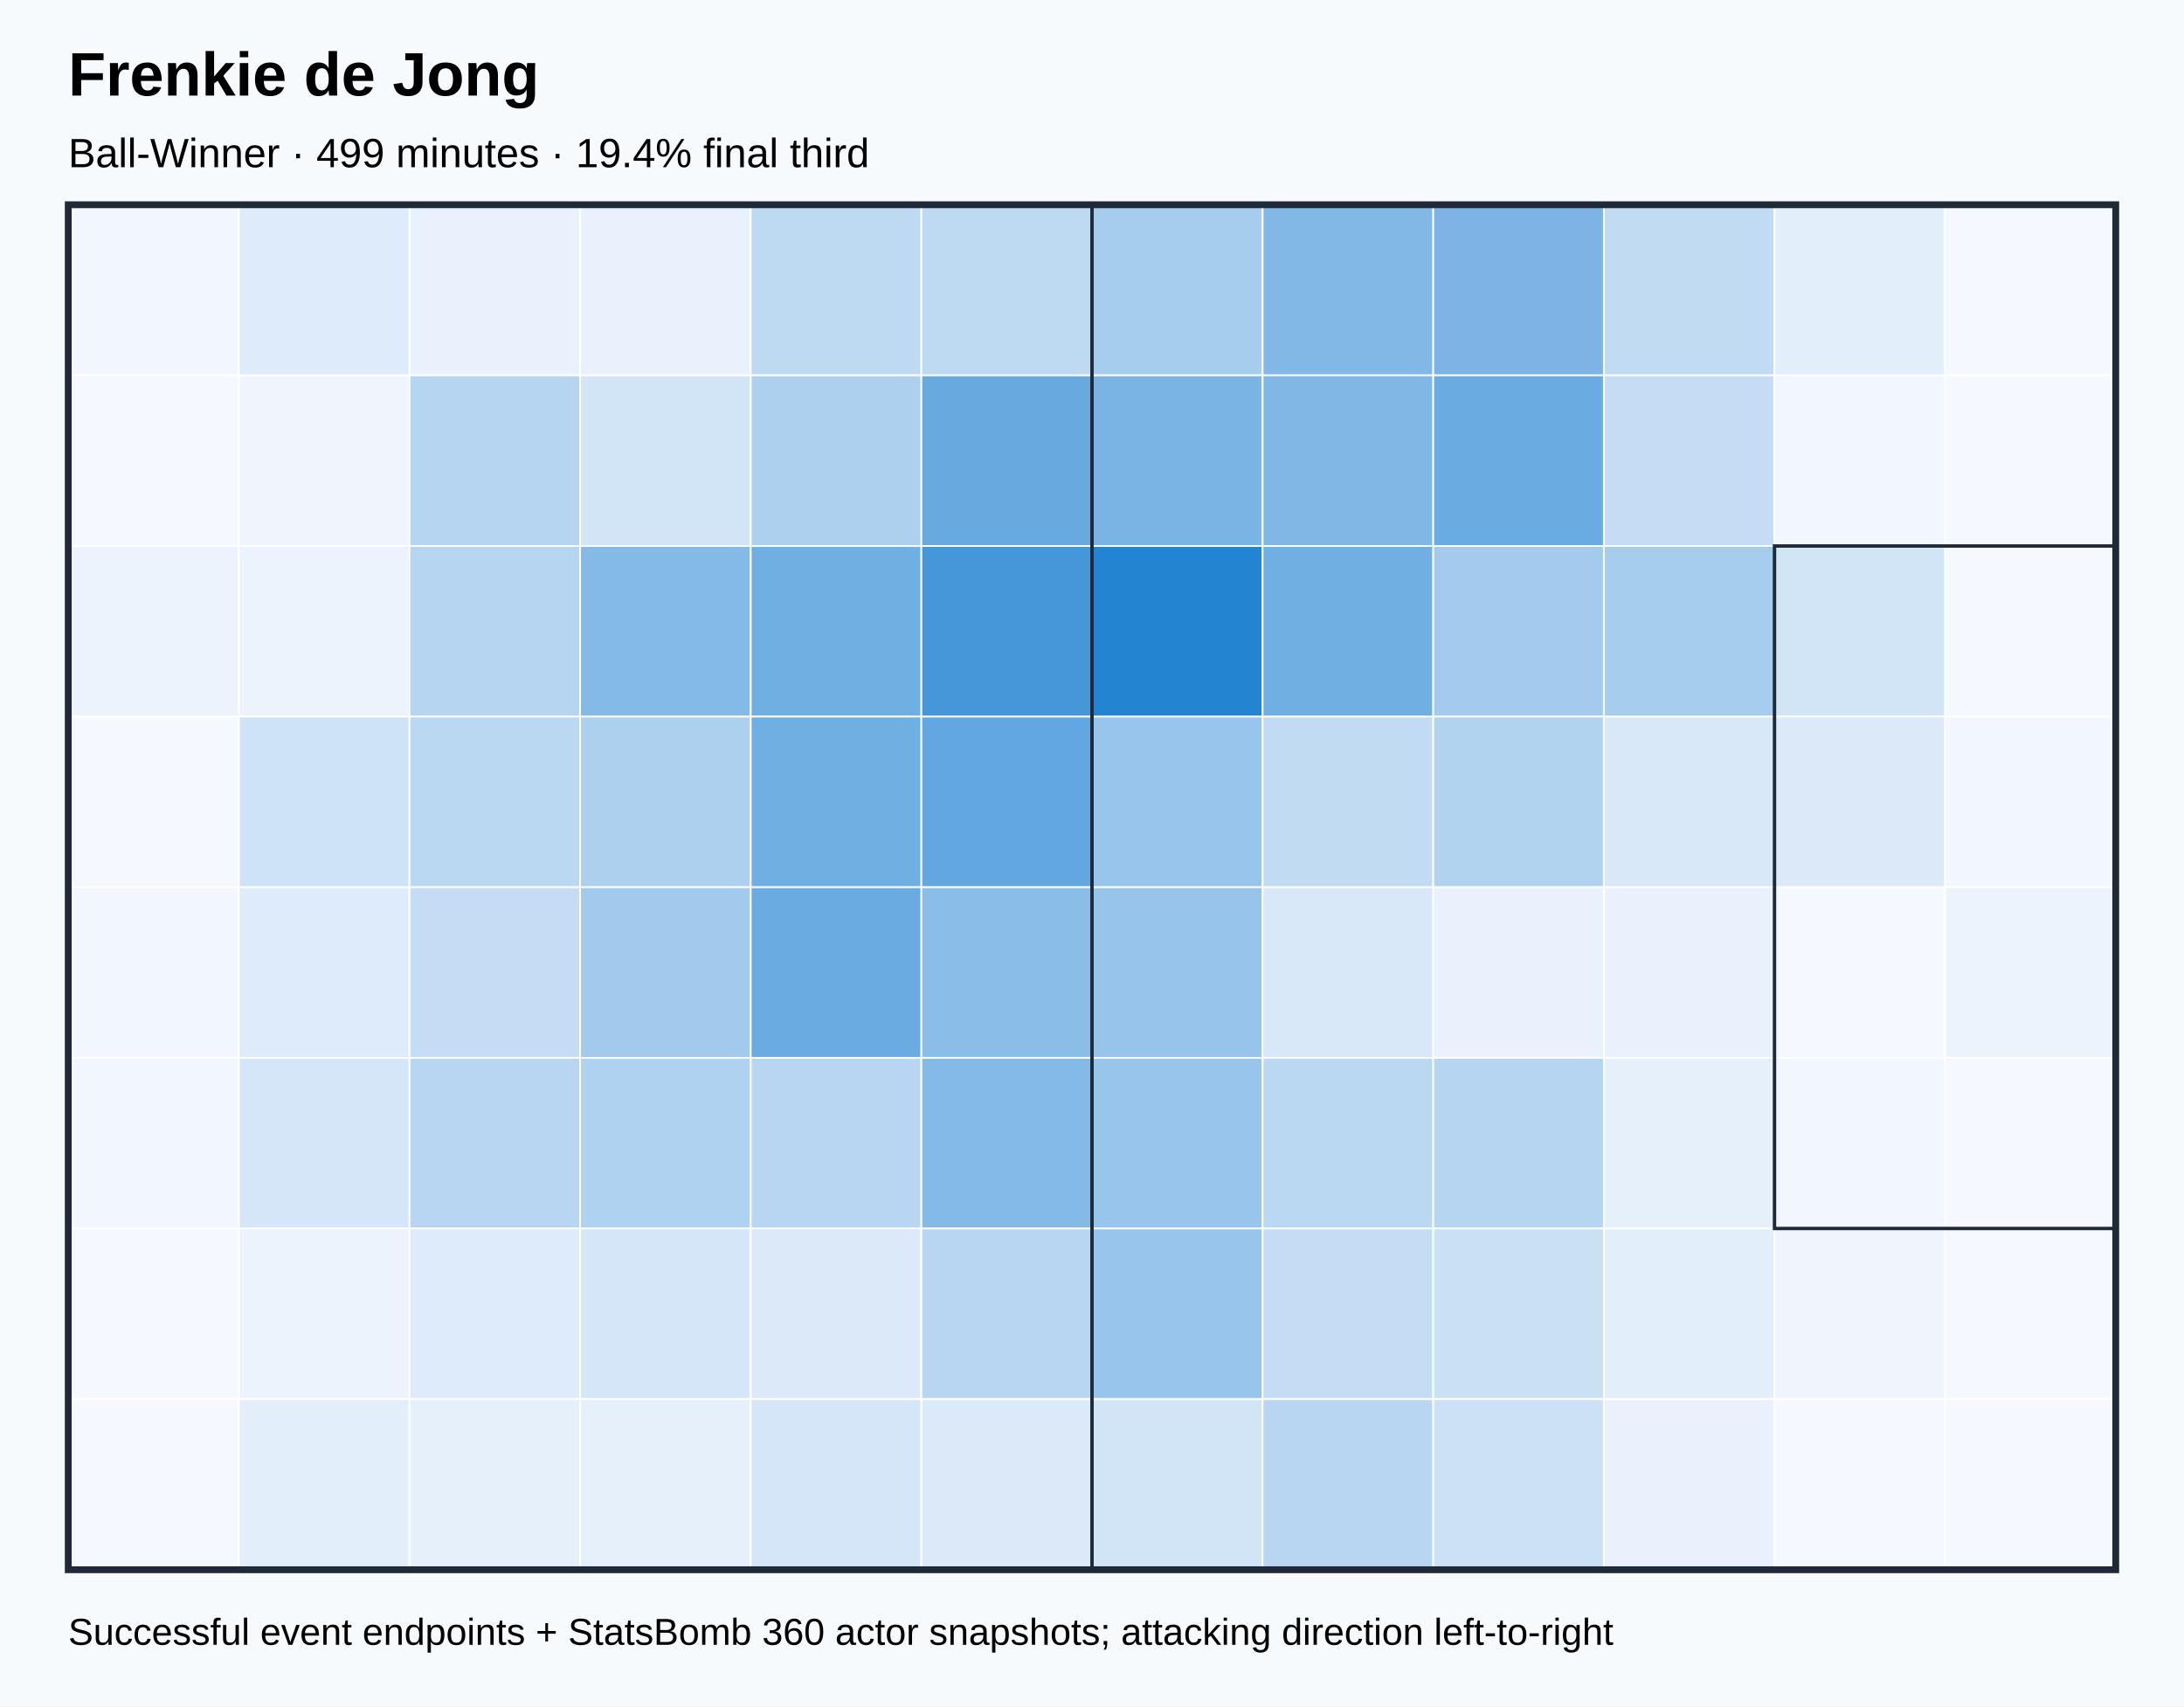
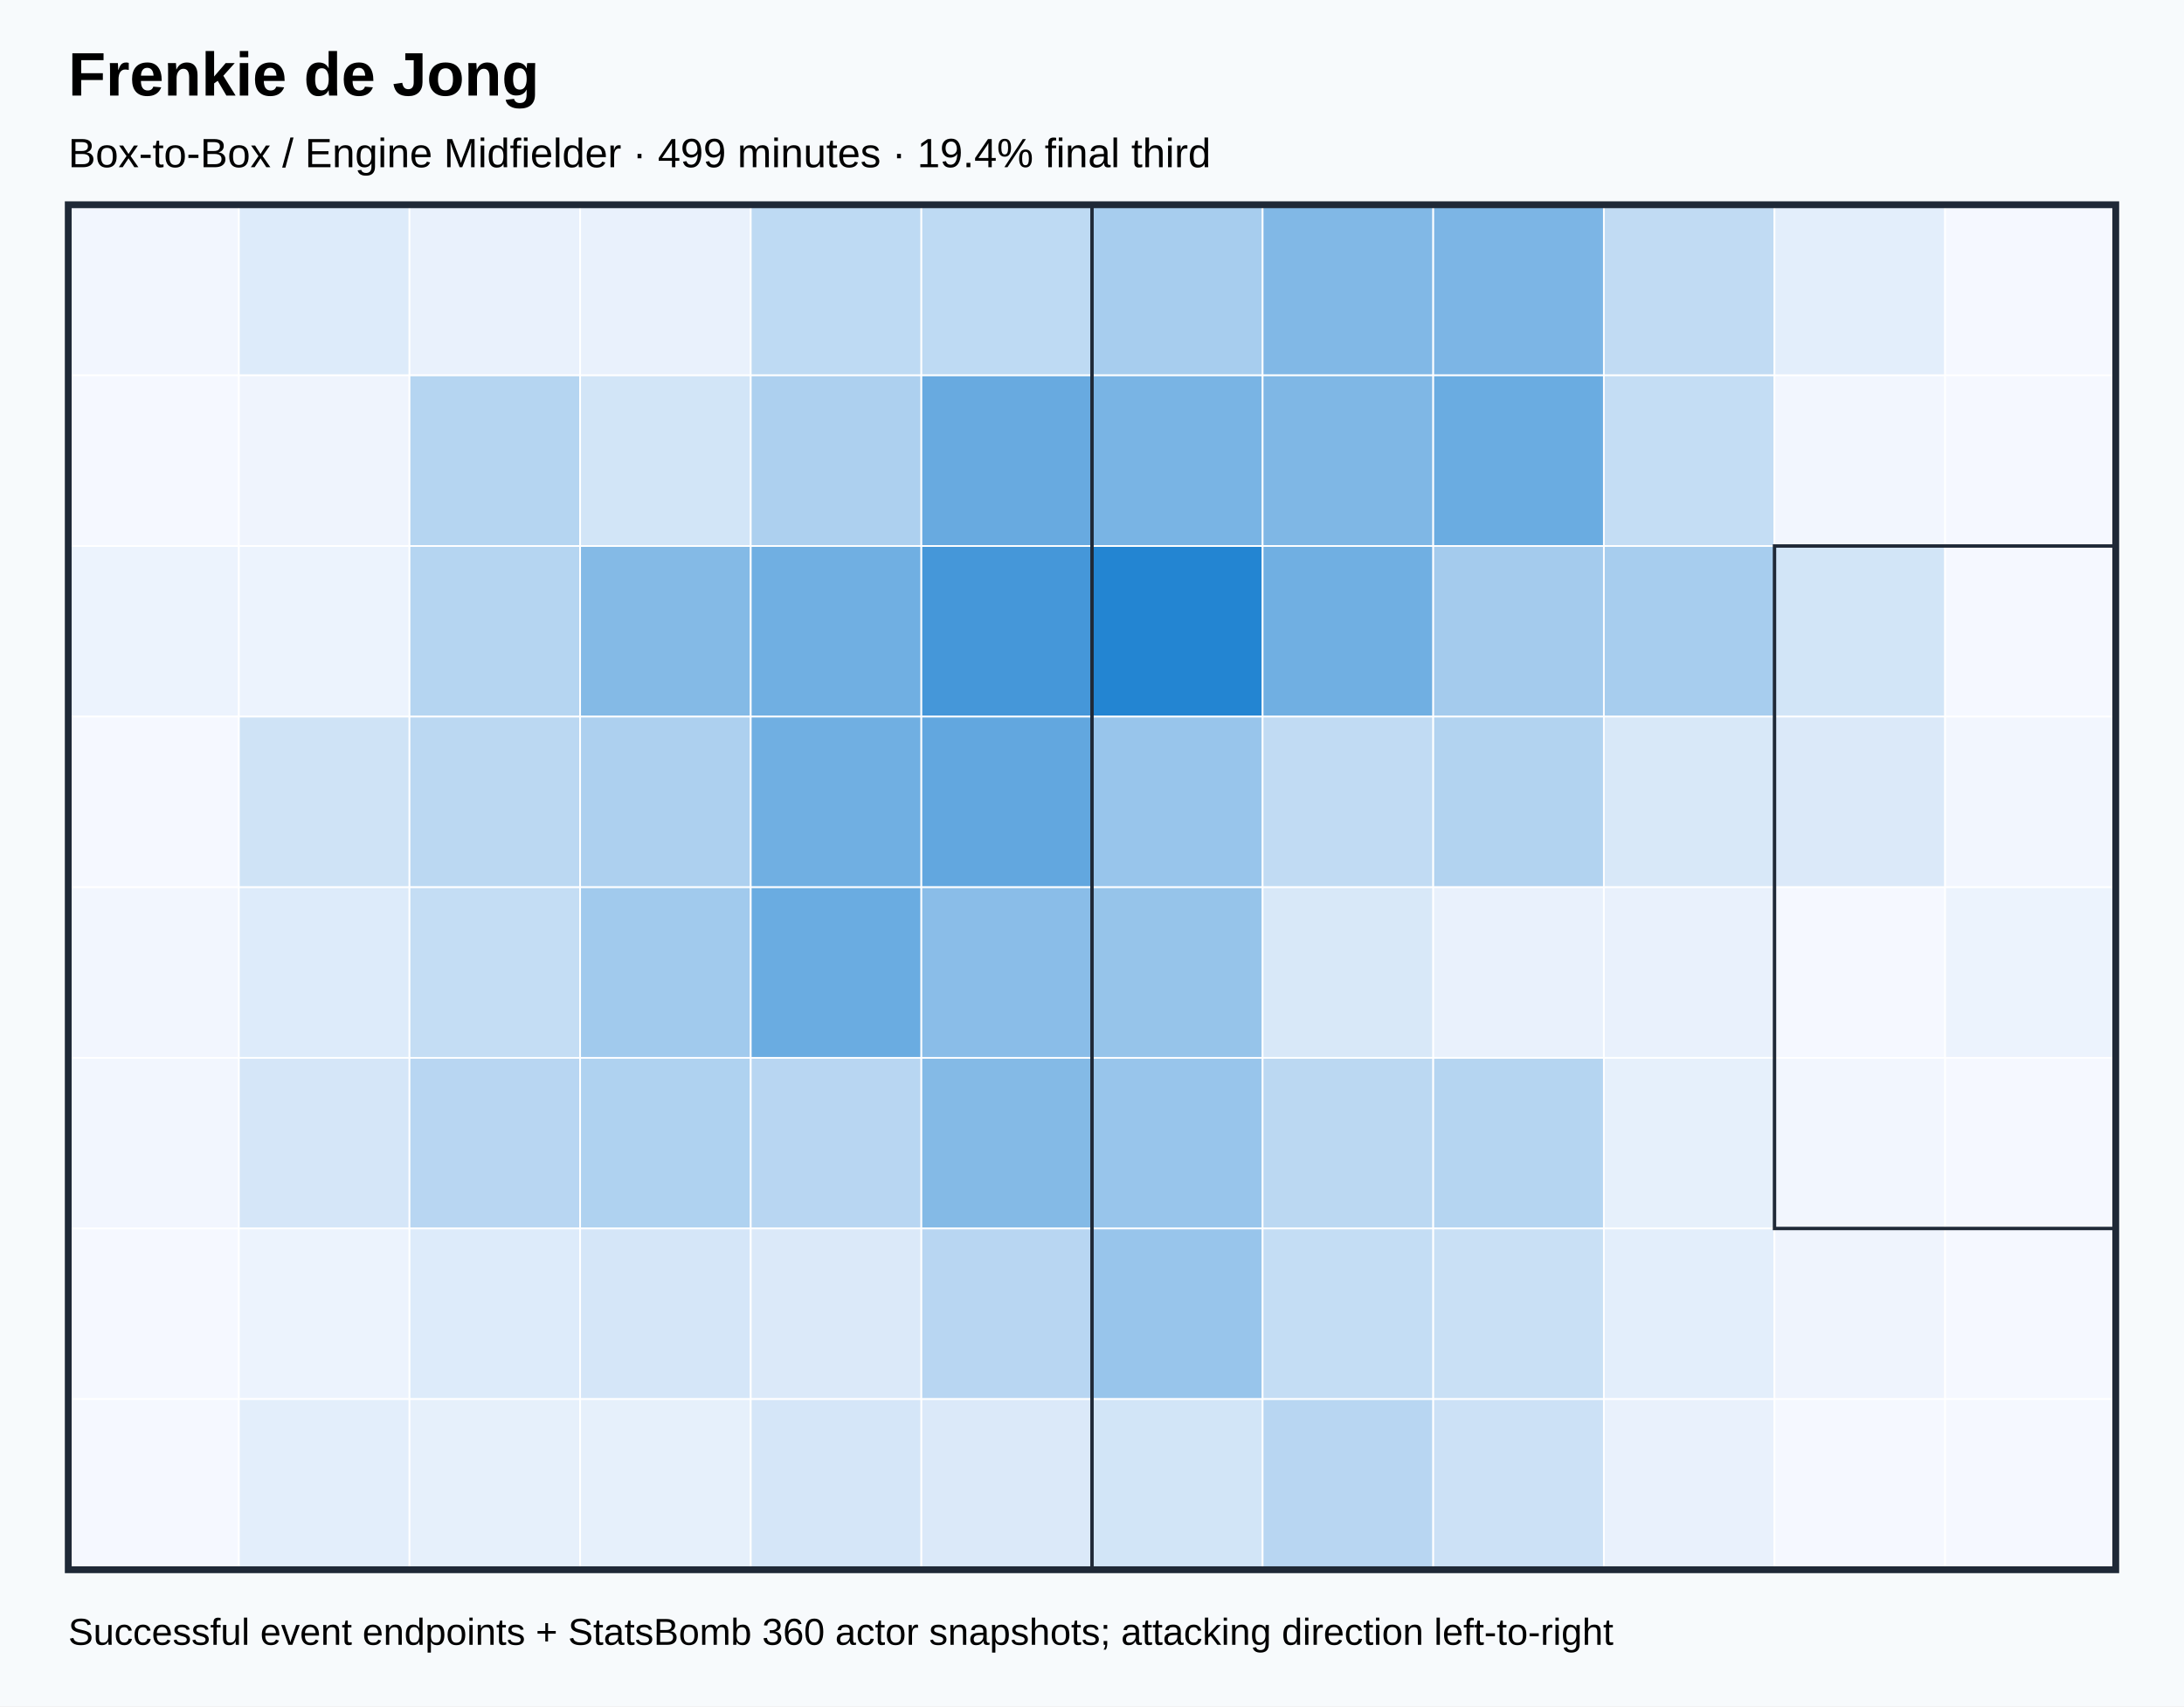
<svg xmlns="http://www.w3.org/2000/svg" width="640" height="500" viewBox="0 0 640 500" role="img">
  <rect width="640" height="500" fill="#f7fafc" />
  <text x="20" y="28" font-family="Arial" font-size="18" font-weight="700">Frenkie de Jong</text>
-   <text x="20" y="49" font-family="Arial" font-size="12">Ball-Winner · 499 minutes · 19.4% final third</text>
+   <text x="20" y="49" font-family="Arial" font-size="12">Box-to-Box / Engine Midfielder · 499 minutes · 19.4% final third</text>
  <rect x="20" y="60" width="50" height="50" fill="rgb(242,246,254)" stroke="#ffffff" stroke-width="0.5" />
  <rect x="20" y="110" width="50" height="50" fill="rgb(245,248,255)" stroke="#ffffff" stroke-width="0.5" />
  <rect x="20" y="160" width="50" height="50" fill="rgb(236,243,253)" stroke="#ffffff" stroke-width="0.5" />
  <rect x="20" y="210" width="50" height="50" fill="rgb(245,248,255)" stroke="#ffffff" stroke-width="0.5" />
  <rect x="20" y="260" width="50" height="50" fill="rgb(242,246,254)" stroke="#ffffff" stroke-width="0.5" />
  <rect x="20" y="310" width="50" height="50" fill="rgb(242,246,254)" stroke="#ffffff" stroke-width="0.5" />
  <rect x="20" y="360" width="50" height="50" fill="rgb(245,248,255)" stroke="#ffffff" stroke-width="0.5" />
  <rect x="20" y="410" width="50" height="50" fill="rgb(245,248,255)" stroke="#ffffff" stroke-width="0.5" />
  <rect x="70" y="60" width="50" height="50" fill="rgb(221,235,250)" stroke="#ffffff" stroke-width="0.5" />
  <rect x="70" y="110" width="50" height="50" fill="rgb(239,244,253)" stroke="#ffffff" stroke-width="0.5" />
  <rect x="70" y="160" width="50" height="50" fill="rgb(236,243,253)" stroke="#ffffff" stroke-width="0.5" />
  <rect x="70" y="210" width="50" height="50" fill="rgb(207,227,246)" stroke="#ffffff" stroke-width="0.5" />
  <rect x="70" y="260" width="50" height="50" fill="rgb(221,235,250)" stroke="#ffffff" stroke-width="0.5" />
  <rect x="70" y="310" width="50" height="50" fill="rgb(213,230,248)" stroke="#ffffff" stroke-width="0.5" />
  <rect x="70" y="360" width="50" height="50" fill="rgb(236,243,253)" stroke="#ffffff" stroke-width="0.5" />
  <rect x="70" y="410" width="50" height="50" fill="rgb(227,238,251)" stroke="#ffffff" stroke-width="0.5" />
  <rect x="120" y="60" width="50" height="50" fill="rgb(233,241,252)" stroke="#ffffff" stroke-width="0.5" />
  <rect x="120" y="110" width="50" height="50" fill="rgb(181,213,241)" stroke="#ffffff" stroke-width="0.5" />
  <rect x="120" y="160" width="50" height="50" fill="rgb(181,213,241)" stroke="#ffffff" stroke-width="0.5" />
  <rect x="120" y="210" width="50" height="50" fill="rgb(187,216,242)" stroke="#ffffff" stroke-width="0.5" />
  <rect x="120" y="260" width="50" height="50" fill="rgb(196,221,244)" stroke="#ffffff" stroke-width="0.5" />
  <rect x="120" y="310" width="50" height="50" fill="rgb(184,214,242)" stroke="#ffffff" stroke-width="0.5" />
  <rect x="120" y="360" width="50" height="50" fill="rgb(221,235,250)" stroke="#ffffff" stroke-width="0.5" />
  <rect x="120" y="410" width="50" height="50" fill="rgb(230,240,251)" stroke="#ffffff" stroke-width="0.5" />
  <rect x="170" y="60" width="50" height="50" fill="rgb(233,241,252)" stroke="#ffffff" stroke-width="0.5" />
  <rect x="170" y="110" width="50" height="50" fill="rgb(210,229,247)" stroke="#ffffff" stroke-width="0.5" />
  <rect x="170" y="160" width="50" height="50" fill="rgb(132,186,230)" stroke="#ffffff" stroke-width="0.5" />
  <rect x="170" y="210" width="50" height="50" fill="rgb(173,208,239)" stroke="#ffffff" stroke-width="0.5" />
  <rect x="170" y="260" width="50" height="50" fill="rgb(161,202,237)" stroke="#ffffff" stroke-width="0.5" />
  <rect x="170" y="310" width="50" height="50" fill="rgb(175,210,240)" stroke="#ffffff" stroke-width="0.5" />
  <rect x="170" y="360" width="50" height="50" fill="rgb(213,230,248)" stroke="#ffffff" stroke-width="0.5" />
  <rect x="170" y="410" width="50" height="50" fill="rgb(230,240,251)" stroke="#ffffff" stroke-width="0.5" />
  <rect x="220" y="60" width="50" height="50" fill="rgb(190,218,243)" stroke="#ffffff" stroke-width="0.5" />
  <rect x="220" y="110" width="50" height="50" fill="rgb(173,208,239)" stroke="#ffffff" stroke-width="0.5" />
  <rect x="220" y="160" width="50" height="50" fill="rgb(112,175,226)" stroke="#ffffff" stroke-width="0.5" />
  <rect x="220" y="210" width="50" height="50" fill="rgb(112,175,226)" stroke="#ffffff" stroke-width="0.5" />
  <rect x="220" y="260" width="50" height="50" fill="rgb(106,172,225)" stroke="#ffffff" stroke-width="0.5" />
  <rect x="220" y="310" width="50" height="50" fill="rgb(184,214,242)" stroke="#ffffff" stroke-width="0.5" />
  <rect x="220" y="360" width="50" height="50" fill="rgb(219,233,249)" stroke="#ffffff" stroke-width="0.5" />
  <rect x="220" y="410" width="50" height="50" fill="rgb(213,230,248)" stroke="#ffffff" stroke-width="0.5" />
  <rect x="270" y="60" width="50" height="50" fill="rgb(190,218,243)" stroke="#ffffff" stroke-width="0.5" />
  <rect x="270" y="110" width="50" height="50" fill="rgb(104,170,224)" stroke="#ffffff" stroke-width="0.5" />
  <rect x="270" y="160" width="50" height="50" fill="rgb(69,151,217)" stroke="#ffffff" stroke-width="0.5" />
  <rect x="270" y="210" width="50" height="50" fill="rgb(98,167,223)" stroke="#ffffff" stroke-width="0.5" />
  <rect x="270" y="260" width="50" height="50" fill="rgb(138,189,232)" stroke="#ffffff" stroke-width="0.5" />
  <rect x="270" y="310" width="50" height="50" fill="rgb(132,186,230)" stroke="#ffffff" stroke-width="0.5" />
  <rect x="270" y="360" width="50" height="50" fill="rgb(184,214,242)" stroke="#ffffff" stroke-width="0.5" />
  <rect x="270" y="410" width="50" height="50" fill="rgb(219,233,249)" stroke="#ffffff" stroke-width="0.5" />
  <rect x="320" y="60" width="50" height="50" fill="rgb(167,205,238)" stroke="#ffffff" stroke-width="0.5" />
  <rect x="320" y="110" width="50" height="50" fill="rgb(121,180,228)" stroke="#ffffff" stroke-width="0.5" />
  <rect x="320" y="160" width="50" height="50" fill="rgb(35,133,210)" stroke="#ffffff" stroke-width="0.5" />
  <rect x="320" y="210" width="50" height="50" fill="rgb(152,197,235)" stroke="#ffffff" stroke-width="0.5" />
  <rect x="320" y="260" width="50" height="50" fill="rgb(150,196,234)" stroke="#ffffff" stroke-width="0.5" />
  <rect x="320" y="310" width="50" height="50" fill="rgb(152,197,235)" stroke="#ffffff" stroke-width="0.5" />
  <rect x="320" y="360" width="50" height="50" fill="rgb(152,197,235)" stroke="#ffffff" stroke-width="0.5" />
  <rect x="320" y="410" width="50" height="50" fill="rgb(210,229,247)" stroke="#ffffff" stroke-width="0.5" />
  <rect x="370" y="60" width="50" height="50" fill="rgb(129,184,230)" stroke="#ffffff" stroke-width="0.5" />
  <rect x="370" y="110" width="50" height="50" fill="rgb(127,183,229)" stroke="#ffffff" stroke-width="0.5" />
  <rect x="370" y="160" width="50" height="50" fill="rgb(112,175,226)" stroke="#ffffff" stroke-width="0.5" />
  <rect x="370" y="210" width="50" height="50" fill="rgb(193,219,243)" stroke="#ffffff" stroke-width="0.5" />
  <rect x="370" y="260" width="50" height="50" fill="rgb(216,232,248)" stroke="#ffffff" stroke-width="0.5" />
  <rect x="370" y="310" width="50" height="50" fill="rgb(187,216,242)" stroke="#ffffff" stroke-width="0.5" />
  <rect x="370" y="360" width="50" height="50" fill="rgb(196,221,244)" stroke="#ffffff" stroke-width="0.5" />
  <rect x="370" y="410" width="50" height="50" fill="rgb(184,214,242)" stroke="#ffffff" stroke-width="0.5" />
  <rect x="420" y="60" width="50" height="50" fill="rgb(124,181,229)" stroke="#ffffff" stroke-width="0.5" />
  <rect x="420" y="110" width="50" height="50" fill="rgb(106,172,225)" stroke="#ffffff" stroke-width="0.5" />
  <rect x="420" y="160" width="50" height="50" fill="rgb(164,203,237)" stroke="#ffffff" stroke-width="0.5" />
  <rect x="420" y="210" width="50" height="50" fill="rgb(178,211,240)" stroke="#ffffff" stroke-width="0.5" />
  <rect x="420" y="260" width="50" height="50" fill="rgb(233,241,252)" stroke="#ffffff" stroke-width="0.5" />
  <rect x="420" y="310" width="50" height="50" fill="rgb(181,213,241)" stroke="#ffffff" stroke-width="0.5" />
  <rect x="420" y="360" width="50" height="50" fill="rgb(201,224,245)" stroke="#ffffff" stroke-width="0.5" />
  <rect x="420" y="410" width="50" height="50" fill="rgb(204,225,246)" stroke="#ffffff" stroke-width="0.5" />
  <rect x="470" y="60" width="50" height="50" fill="rgb(193,219,243)" stroke="#ffffff" stroke-width="0.5" />
  <rect x="470" y="110" width="50" height="50" fill="rgb(196,221,244)" stroke="#ffffff" stroke-width="0.5" />
  <rect x="470" y="160" width="50" height="50" fill="rgb(167,205,238)" stroke="#ffffff" stroke-width="0.5" />
  <rect x="470" y="210" width="50" height="50" fill="rgb(216,232,248)" stroke="#ffffff" stroke-width="0.5" />
  <rect x="470" y="260" width="50" height="50" fill="rgb(233,241,252)" stroke="#ffffff" stroke-width="0.5" />
  <rect x="470" y="310" width="50" height="50" fill="rgb(230,240,251)" stroke="#ffffff" stroke-width="0.5" />
  <rect x="470" y="360" width="50" height="50" fill="rgb(227,238,251)" stroke="#ffffff" stroke-width="0.5" />
  <rect x="470" y="410" width="50" height="50" fill="rgb(233,241,252)" stroke="#ffffff" stroke-width="0.5" />
  <rect x="520" y="60" width="50" height="50" fill="rgb(227,238,251)" stroke="#ffffff" stroke-width="0.5" />
  <rect x="520" y="110" width="50" height="50" fill="rgb(242,246,254)" stroke="#ffffff" stroke-width="0.5" />
  <rect x="520" y="160" width="50" height="50" fill="rgb(210,229,247)" stroke="#ffffff" stroke-width="0.5" />
  <rect x="520" y="210" width="50" height="50" fill="rgb(219,233,249)" stroke="#ffffff" stroke-width="0.5" />
  <rect x="520" y="260" width="50" height="50" fill="rgb(245,248,255)" stroke="#ffffff" stroke-width="0.5" />
  <rect x="520" y="310" width="50" height="50" fill="rgb(242,246,254)" stroke="#ffffff" stroke-width="0.5" />
  <rect x="520" y="360" width="50" height="50" fill="rgb(239,244,253)" stroke="#ffffff" stroke-width="0.5" />
  <rect x="520" y="410" width="50" height="50" fill="rgb(245,248,255)" stroke="#ffffff" stroke-width="0.5" />
  <rect x="570" y="60" width="50" height="50" fill="rgb(245,248,255)" stroke="#ffffff" stroke-width="0.5" />
  <rect x="570" y="110" width="50" height="50" fill="rgb(245,248,255)" stroke="#ffffff" stroke-width="0.5" />
  <rect x="570" y="160" width="50" height="50" fill="rgb(245,248,255)" stroke="#ffffff" stroke-width="0.5" />
  <rect x="570" y="210" width="50" height="50" fill="rgb(242,246,254)" stroke="#ffffff" stroke-width="0.5" />
  <rect x="570" y="260" width="50" height="50" fill="rgb(236,243,253)" stroke="#ffffff" stroke-width="0.5" />
  <rect x="570" y="310" width="50" height="50" fill="rgb(245,248,255)" stroke="#ffffff" stroke-width="0.5" />
  <rect x="570" y="360" width="50" height="50" fill="rgb(245,248,255)" stroke="#ffffff" stroke-width="0.5" />
  <rect x="570" y="410" width="50" height="50" fill="rgb(245,248,255)" stroke="#ffffff" stroke-width="0.5" />
  <rect x="20" y="60" width="600" height="400" fill="none" stroke="#1f2937" stroke-width="2" />
  <line x1="320" y1="60" x2="320" y2="460" stroke="#1f2937" stroke-width="1" />
  <rect x="520" y="160" width="100" height="200" fill="none" stroke="#1f2937" />
  <text x="20" y="482" font-family="Arial" font-size="11">Successful event endpoints + StatsBomb 360 actor snapshots; attacking direction left-to-right</text>
</svg>
